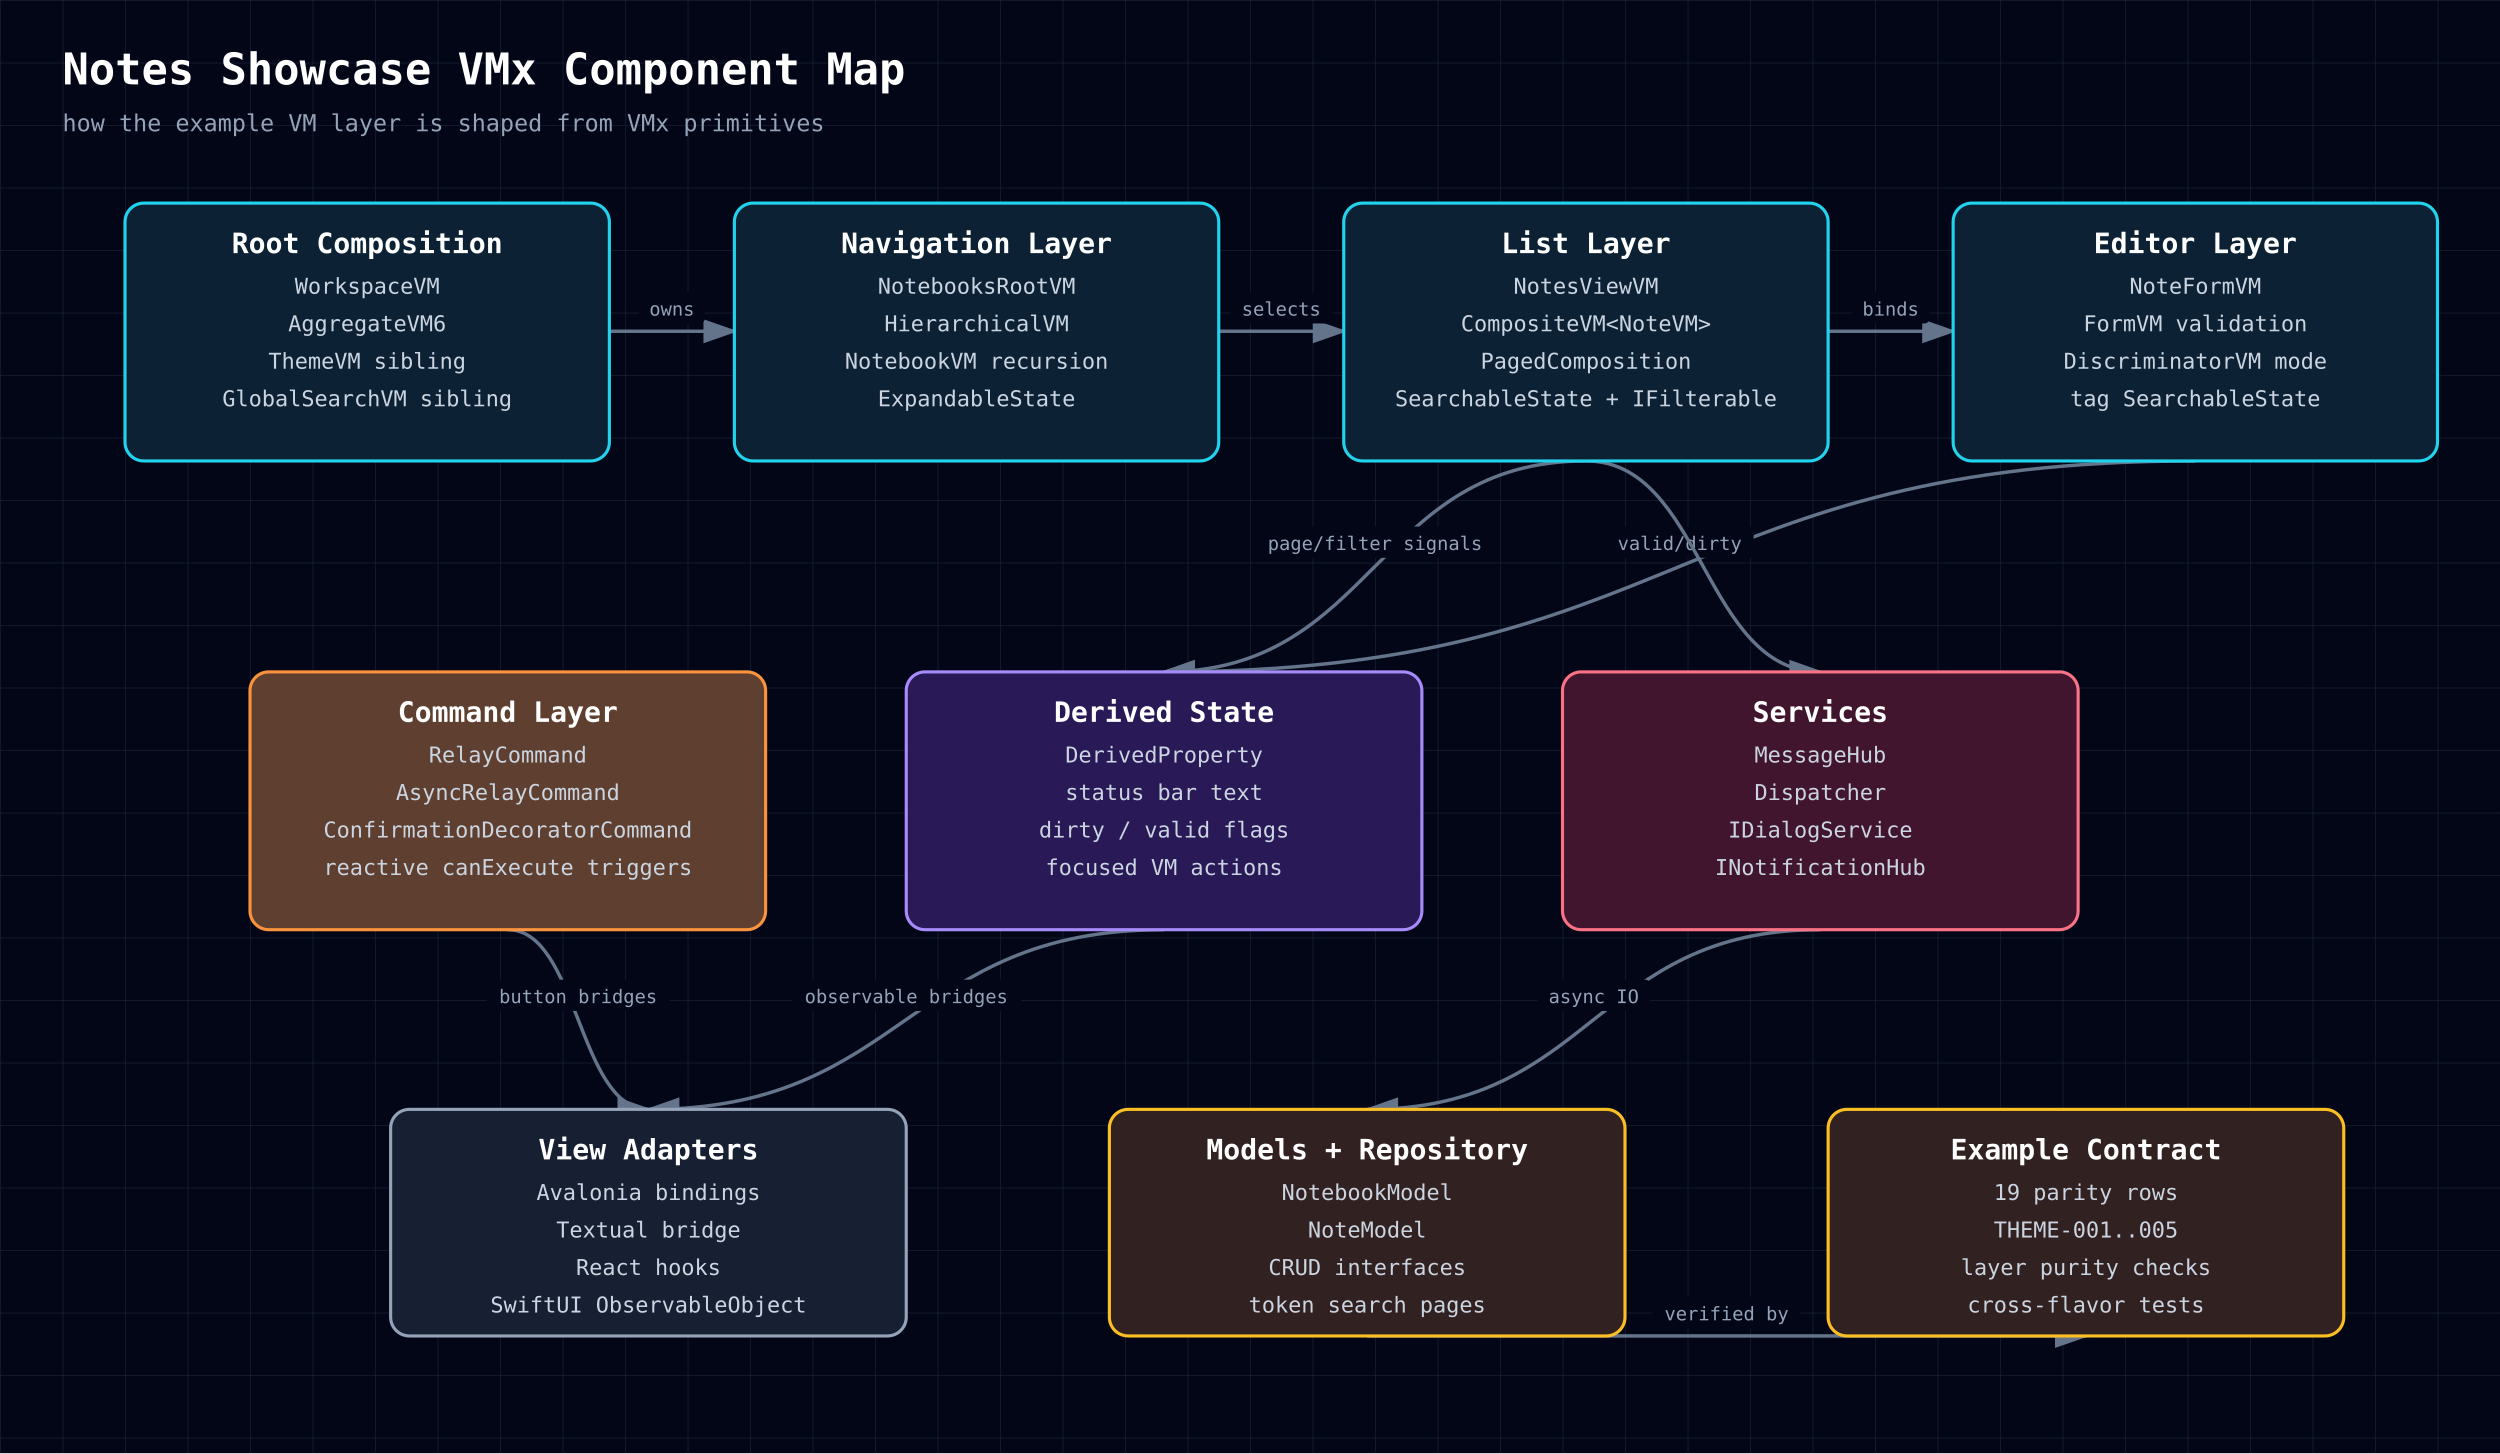
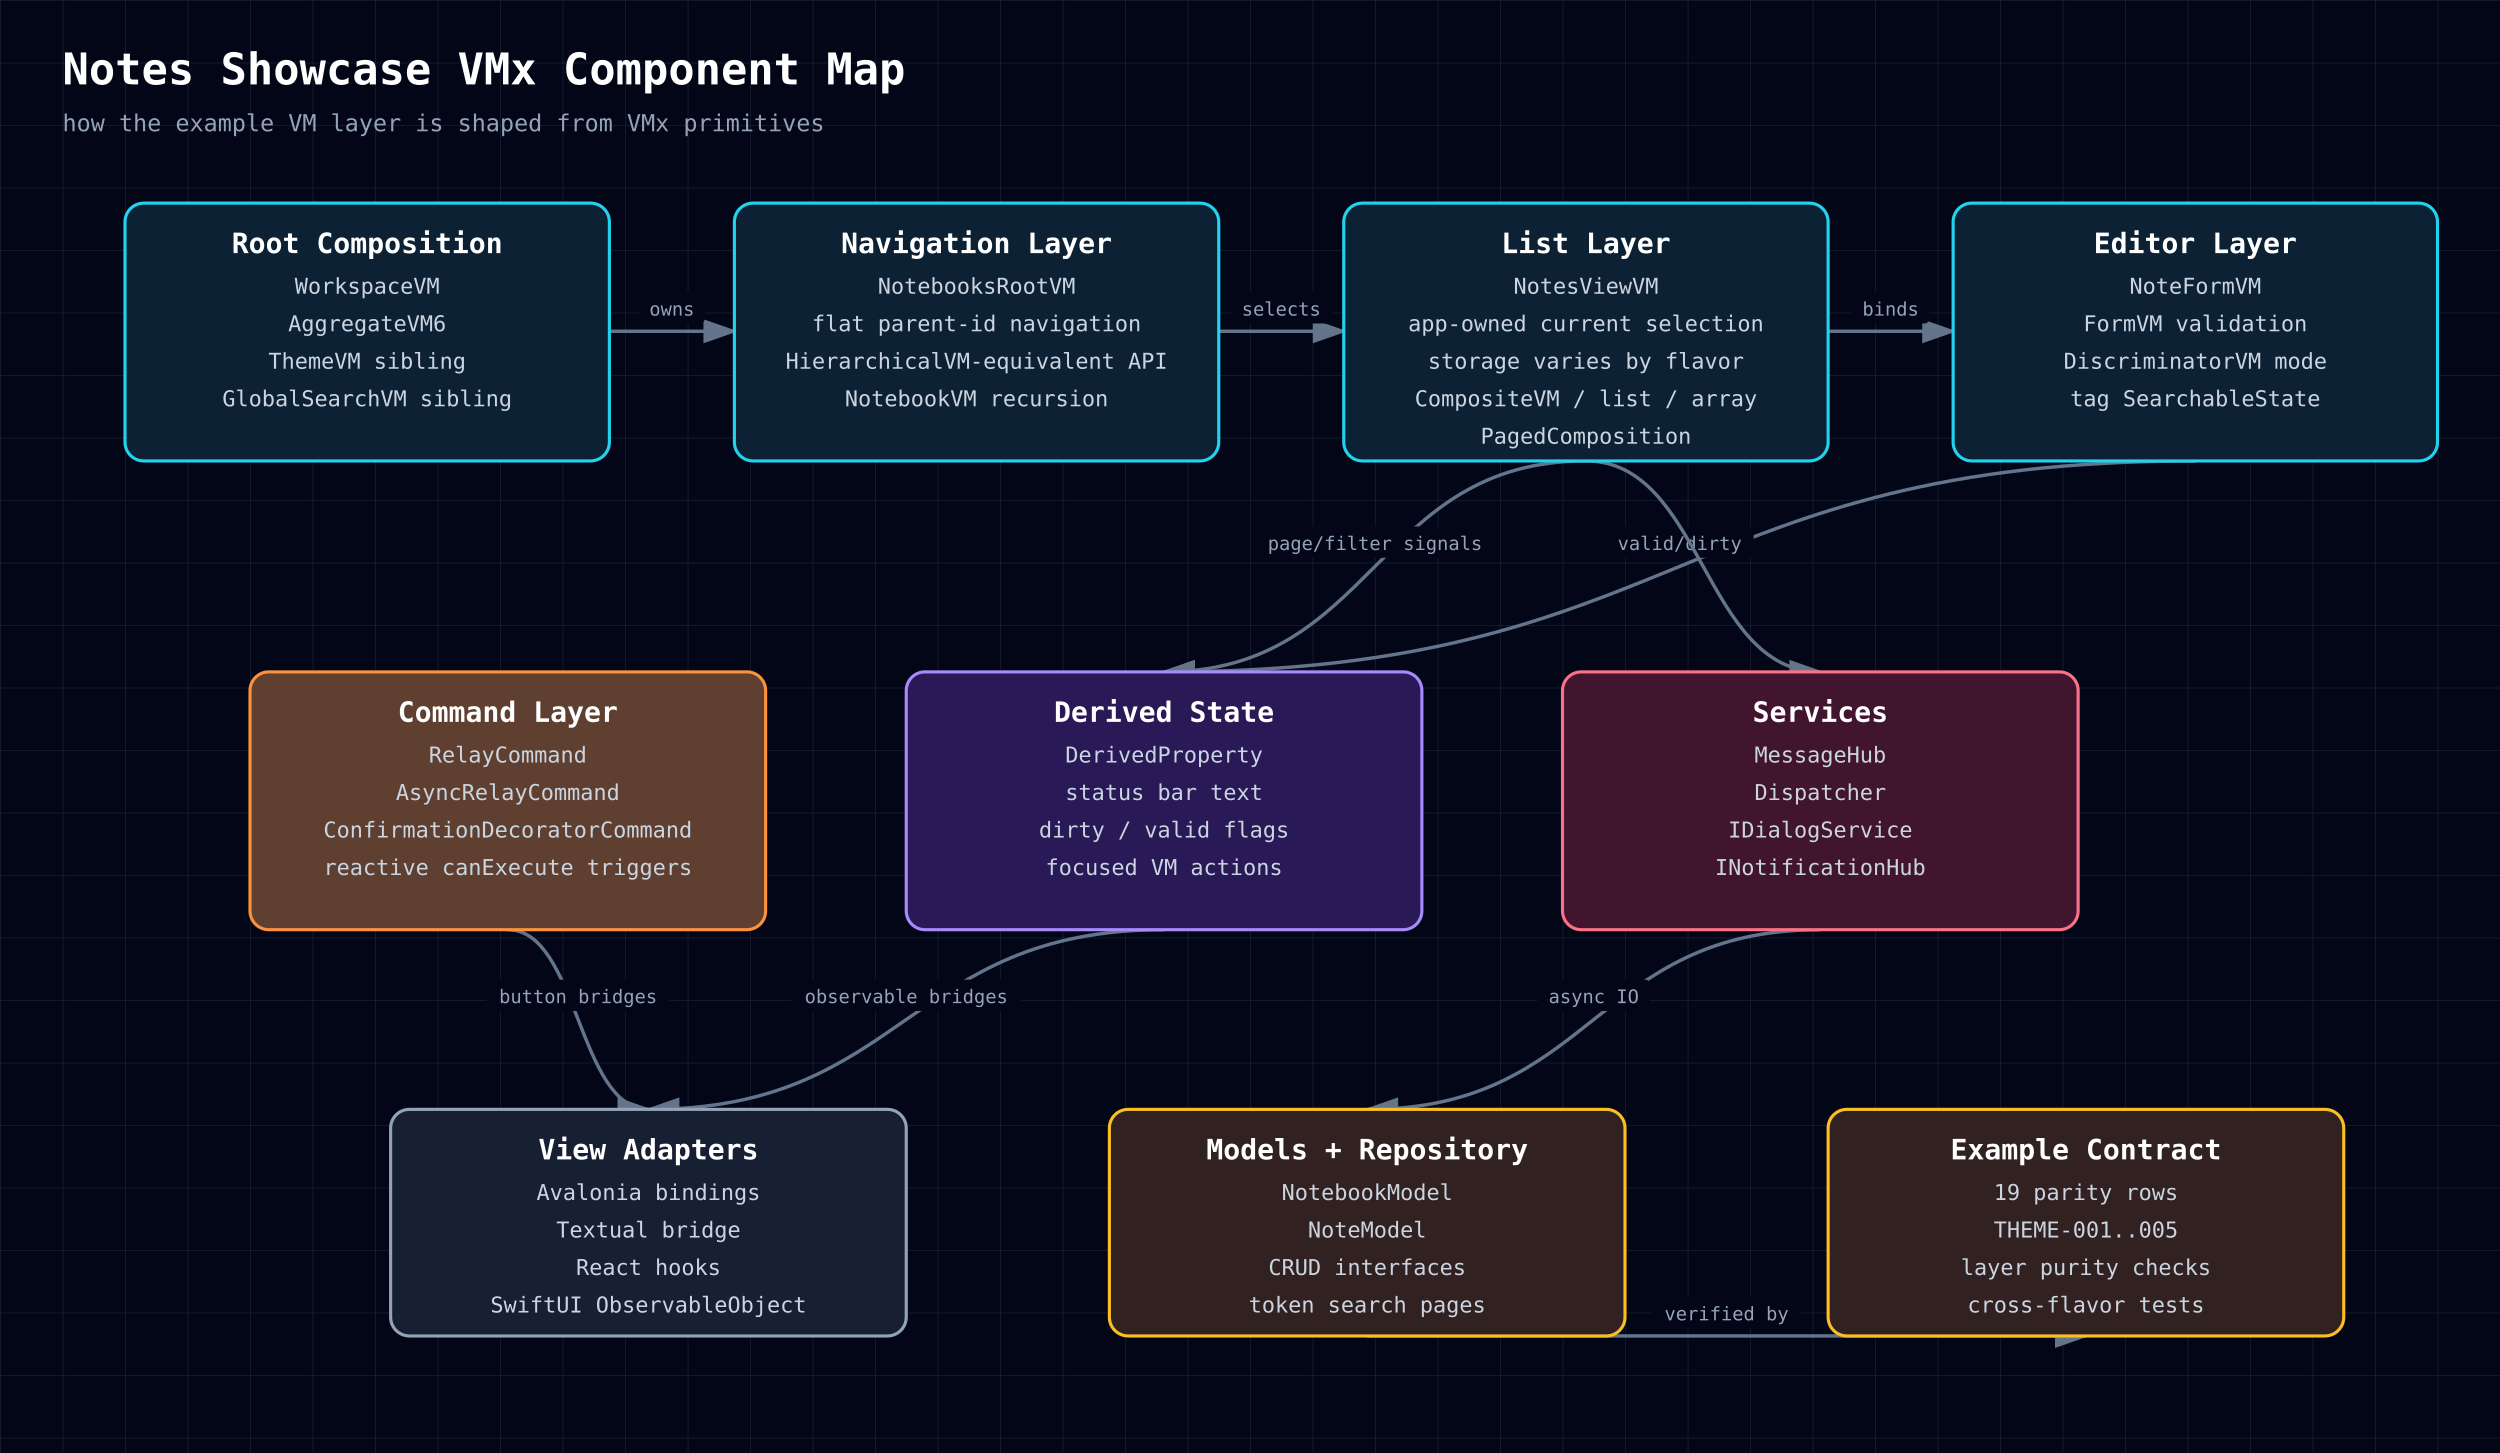
<svg xmlns="http://www.w3.org/2000/svg" width="1600" height="930" viewBox="0 0 1600 930" role="img" aria-labelledby="diagram-title diagram-description" style="font-family: 'JetBrains Mono', ui-monospace, SFMono-Regular, Menlo, Monaco, Consolas, monospace;">
  <defs>
    <style>text { font-family: 'JetBrains Mono', ui-monospace, SFMono-Regular, Menlo, Monaco, Consolas, monospace; }</style>
    <pattern id="grid" width="40" height="40" patternUnits="userSpaceOnUse">
      <path d="M 40 0 L 0 0 0 40" fill="none" stroke="#1e293b" stroke-width="0.7" />
    </pattern>
    <marker id="arrowhead" markerWidth="10" markerHeight="7" refX="9" refY="3.5" orient="auto">
      <polygon points="0 0, 10 3.5, 0 7" fill="#64748b" />
    </marker>
  </defs>
  <rect width="100%" height="100%" fill="#020617" />
  <rect width="100%" height="100%" fill="url(#grid)" />
  <text x="40" y="54" fill="white" font-size="28" font-weight="700" text-anchor="start">Notes Showcase VMx Component Map</text>
  <text x="40" y="84" fill="#94a3b8" font-size="15" font-weight="400" text-anchor="start">how the example VM layer is shaped from VMx primitives</text>
  <path d="M390,212 C430,212 430,212 470,212" fill="none" stroke="#64748b" stroke-width="2.2" marker-end="url(#arrowhead)" />
  <rect x="409.0" y="187" width="42.0" height="20" rx="3" fill="#020617" />
  <text x="430" y="202" fill="#94a3b8" font-size="12" font-weight="400" text-anchor="middle">owns</text>
  <path d="M780,212 C820,212 820,212 860,212" fill="none" stroke="#64748b" stroke-width="2.2" marker-end="url(#arrowhead)" />
  <rect x="787.8" y="187" width="64.5" height="20" rx="3" fill="#020617" />
  <text x="820" y="202" fill="#94a3b8" font-size="12" font-weight="400" text-anchor="middle">selects</text>
  <path d="M1170,212 C1210,212 1210,212 1250,212" fill="none" stroke="#64748b" stroke-width="2.2" marker-end="url(#arrowhead)" />
  <rect x="1185.2" y="187" width="49.5" height="20" rx="3" fill="#020617" />
  <text x="1210" y="202" fill="#94a3b8" font-size="12" font-weight="400" text-anchor="middle">binds</text>
  <path d="M1015,295 C880,295 880,430 745,430" fill="none" stroke="#64748b" stroke-width="2.2" marker-end="url(#arrowhead)" />
  <rect x="802.8" y="337" width="154.5" height="20" rx="3" fill="#020617" />
  <text x="880" y="352" fill="#94a3b8" font-size="12" font-weight="400" text-anchor="middle">page/filter signals</text>
  <path d="M1405,295 C1075,295 1075,430 745,430" fill="none" stroke="#64748b" stroke-width="2.2" marker-end="url(#arrowhead)" />
  <rect x="1027.8" y="337" width="94.5" height="20" rx="3" fill="#020617" />
  <text x="1075" y="352" fill="#94a3b8" font-size="12" font-weight="400" text-anchor="middle">valid/dirty</text>
  <path d="M1015,295 C1090,295 1090,430 1165,430" fill="none" stroke="#64748b" stroke-width="2.2" marker-end="url(#arrowhead)" />
  <path d="M325,595 C370,595 370,710 415,710" fill="none" stroke="#64748b" stroke-width="2.2" marker-end="url(#arrowhead)" />
  <rect x="311.5" y="627" width="117.0" height="20" rx="3" fill="#020617" />
  <text x="370" y="642" fill="#94a3b8" font-size="12" font-weight="400" text-anchor="middle">button bridges</text>
  <path d="M745,595 C580,595 580,710 415,710" fill="none" stroke="#64748b" stroke-width="2.2" marker-end="url(#arrowhead)" />
  <rect x="506.5" y="627" width="147.0" height="20" rx="3" fill="#020617" />
  <text x="580" y="642" fill="#94a3b8" font-size="12" font-weight="400" text-anchor="middle">observable bridges</text>
  <path d="M1165,595 C1020,595 1020,710 875,710" fill="none" stroke="#64748b" stroke-width="2.2" marker-end="url(#arrowhead)" />
  <rect x="984.0" y="627" width="72.0" height="20" rx="3" fill="#020617" />
  <text x="1020" y="642" fill="#94a3b8" font-size="12" font-weight="400" text-anchor="middle">async IO</text>
  <path d="M875,855 C1105,855 1105,855 1335,855" fill="none" stroke="#64748b" stroke-width="2.2" marker-end="url(#arrowhead)" />
  <rect x="1057.8" y="830" width="94.5" height="20" rx="3" fill="#020617" />
  <text x="1105" y="845" fill="#94a3b8" font-size="12" font-weight="400" text-anchor="middle">verified by</text>
  <rect x="80" y="130" width="310" height="165" rx="12" fill="#0f172a" />
  <rect x="80" y="130" width="310" height="165" rx="12" fill="rgba(8, 51, 68, 0.42)" stroke="#22d3ee" stroke-width="2" />
  <text x="235" y="162" fill="white" font-size="18" font-weight="700" text-anchor="middle">Root Composition</text>
  <text x="235" y="188" fill="#cbd5e1" font-size="14" font-weight="400" text-anchor="middle">WorkspaceVM</text>
  <text x="235" y="212" fill="#cbd5e1" font-size="14" font-weight="400" text-anchor="middle">AggregateVM6</text>
  <text x="235" y="236" fill="#cbd5e1" font-size="14" font-weight="400" text-anchor="middle">ThemeVM sibling</text>
  <text x="235" y="260" fill="#cbd5e1" font-size="14" font-weight="400" text-anchor="middle">GlobalSearchVM sibling</text>
  <rect x="470" y="130" width="310" height="165" rx="12" fill="#0f172a" />
  <rect x="470" y="130" width="310" height="165" rx="12" fill="rgba(8, 51, 68, 0.42)" stroke="#22d3ee" stroke-width="2" />
  <text x="625" y="162" fill="white" font-size="18" font-weight="700" text-anchor="middle">Navigation Layer</text>
  <text x="625" y="188" fill="#cbd5e1" font-size="14" font-weight="400" text-anchor="middle">NotebooksRootVM</text>
-   <text x="625" y="212" fill="#cbd5e1" font-size="14" font-weight="400" text-anchor="middle">HierarchicalVM</text>
-   <text x="625" y="236" fill="#cbd5e1" font-size="14" font-weight="400" text-anchor="middle">NotebookVM recursion</text>
-   <text x="625" y="260" fill="#cbd5e1" font-size="14" font-weight="400" text-anchor="middle">ExpandableState</text>
+   <text x="625" y="212" fill="#cbd5e1" font-size="14" font-weight="400" text-anchor="middle">flat parent-id navigation</text>
+   <text x="625" y="236" fill="#cbd5e1" font-size="14" font-weight="400" text-anchor="middle">HierarchicalVM-equivalent API</text>
+   <text x="625" y="260" fill="#cbd5e1" font-size="14" font-weight="400" text-anchor="middle">NotebookVM recursion</text>
  <rect x="860" y="130" width="310" height="165" rx="12" fill="#0f172a" />
  <rect x="860" y="130" width="310" height="165" rx="12" fill="rgba(8, 51, 68, 0.42)" stroke="#22d3ee" stroke-width="2" />
  <text x="1015" y="162" fill="white" font-size="18" font-weight="700" text-anchor="middle">List Layer</text>
  <text x="1015" y="188" fill="#cbd5e1" font-size="14" font-weight="400" text-anchor="middle">NotesViewVM</text>
-   <text x="1015" y="212" fill="#cbd5e1" font-size="14" font-weight="400" text-anchor="middle">CompositeVM&lt;NoteVM&gt;</text>
-   <text x="1015" y="236" fill="#cbd5e1" font-size="14" font-weight="400" text-anchor="middle">PagedComposition</text>
-   <text x="1015" y="260" fill="#cbd5e1" font-size="14" font-weight="400" text-anchor="middle">SearchableState + IFilterable</text>
+   <text x="1015" y="212" fill="#cbd5e1" font-size="14" font-weight="400" text-anchor="middle">app-owned current selection</text>
+   <text x="1015" y="236" fill="#cbd5e1" font-size="14" font-weight="400" text-anchor="middle">storage varies by flavor</text>
+   <text x="1015" y="260" fill="#cbd5e1" font-size="14" font-weight="400" text-anchor="middle">CompositeVM / list / array</text>
+   <text x="1015" y="284" fill="#cbd5e1" font-size="14" font-weight="400" text-anchor="middle">PagedComposition</text>
  <rect x="1250" y="130" width="310" height="165" rx="12" fill="#0f172a" />
  <rect x="1250" y="130" width="310" height="165" rx="12" fill="rgba(8, 51, 68, 0.42)" stroke="#22d3ee" stroke-width="2" />
  <text x="1405" y="162" fill="white" font-size="18" font-weight="700" text-anchor="middle">Editor Layer</text>
  <text x="1405" y="188" fill="#cbd5e1" font-size="14" font-weight="400" text-anchor="middle">NoteFormVM</text>
  <text x="1405" y="212" fill="#cbd5e1" font-size="14" font-weight="400" text-anchor="middle">FormVM validation</text>
  <text x="1405" y="236" fill="#cbd5e1" font-size="14" font-weight="400" text-anchor="middle">DiscriminatorVM mode</text>
  <text x="1405" y="260" fill="#cbd5e1" font-size="14" font-weight="400" text-anchor="middle">tag SearchableState</text>
  <rect x="160" y="430" width="330" height="165" rx="12" fill="#0f172a" />
  <rect x="160" y="430" width="330" height="165" rx="12" fill="rgba(251, 146, 60, 0.34)" stroke="#fb923c" stroke-width="2" />
  <text x="325" y="462" fill="white" font-size="18" font-weight="700" text-anchor="middle">Command Layer</text>
  <text x="325" y="488" fill="#cbd5e1" font-size="14" font-weight="400" text-anchor="middle">RelayCommand</text>
  <text x="325" y="512" fill="#cbd5e1" font-size="14" font-weight="400" text-anchor="middle">AsyncRelayCommand</text>
  <text x="325" y="536" fill="#cbd5e1" font-size="14" font-weight="400" text-anchor="middle">ConfirmationDecoratorCommand</text>
  <text x="325" y="560" fill="#cbd5e1" font-size="14" font-weight="400" text-anchor="middle">reactive canExecute triggers</text>
  <rect x="580" y="430" width="330" height="165" rx="12" fill="#0f172a" />
  <rect x="580" y="430" width="330" height="165" rx="12" fill="rgba(76, 29, 149, 0.42)" stroke="#a78bfa" stroke-width="2" />
  <text x="745" y="462" fill="white" font-size="18" font-weight="700" text-anchor="middle">Derived State</text>
  <text x="745" y="488" fill="#cbd5e1" font-size="14" font-weight="400" text-anchor="middle">DerivedProperty</text>
  <text x="745" y="512" fill="#cbd5e1" font-size="14" font-weight="400" text-anchor="middle">status bar text</text>
  <text x="745" y="536" fill="#cbd5e1" font-size="14" font-weight="400" text-anchor="middle">dirty / valid flags</text>
  <text x="745" y="560" fill="#cbd5e1" font-size="14" font-weight="400" text-anchor="middle">focused VM actions</text>
  <rect x="1000" y="430" width="330" height="165" rx="12" fill="#0f172a" />
  <rect x="1000" y="430" width="330" height="165" rx="12" fill="rgba(136, 19, 55, 0.42)" stroke="#fb7185" stroke-width="2" />
  <text x="1165" y="462" fill="white" font-size="18" font-weight="700" text-anchor="middle">Services</text>
  <text x="1165" y="488" fill="#cbd5e1" font-size="14" font-weight="400" text-anchor="middle">MessageHub</text>
  <text x="1165" y="512" fill="#cbd5e1" font-size="14" font-weight="400" text-anchor="middle">Dispatcher</text>
  <text x="1165" y="536" fill="#cbd5e1" font-size="14" font-weight="400" text-anchor="middle">IDialogService</text>
  <text x="1165" y="560" fill="#cbd5e1" font-size="14" font-weight="400" text-anchor="middle">INotificationHub</text>
  <rect x="250" y="710" width="330" height="145" rx="12" fill="#0f172a" />
  <rect x="250" y="710" width="330" height="145" rx="12" fill="rgba(30, 41, 59, 0.55)" stroke="#94a3b8" stroke-width="2" />
  <text x="415" y="742" fill="white" font-size="18" font-weight="700" text-anchor="middle">View Adapters</text>
  <text x="415" y="768" fill="#cbd5e1" font-size="14" font-weight="400" text-anchor="middle">Avalonia bindings</text>
  <text x="415" y="792" fill="#cbd5e1" font-size="14" font-weight="400" text-anchor="middle">Textual bridge</text>
  <text x="415" y="816" fill="#cbd5e1" font-size="14" font-weight="400" text-anchor="middle">React hooks</text>
  <text x="415" y="840" fill="#cbd5e1" font-size="14" font-weight="400" text-anchor="middle">SwiftUI ObservableObject</text>
  <rect x="710" y="710" width="330" height="145" rx="12" fill="#0f172a" />
  <rect x="710" y="710" width="330" height="145" rx="12" fill="rgba(120, 53, 15, 0.34)" stroke="#fbbf24" stroke-width="2" />
  <text x="875" y="742" fill="white" font-size="18" font-weight="700" text-anchor="middle">Models + Repository</text>
  <text x="875" y="768" fill="#cbd5e1" font-size="14" font-weight="400" text-anchor="middle">NotebookModel</text>
  <text x="875" y="792" fill="#cbd5e1" font-size="14" font-weight="400" text-anchor="middle">NoteModel</text>
  <text x="875" y="816" fill="#cbd5e1" font-size="14" font-weight="400" text-anchor="middle">CRUD interfaces</text>
  <text x="875" y="840" fill="#cbd5e1" font-size="14" font-weight="400" text-anchor="middle">token search pages</text>
  <rect x="1170" y="710" width="330" height="145" rx="12" fill="#0f172a" />
  <rect x="1170" y="710" width="330" height="145" rx="12" fill="rgba(120, 53, 15, 0.34)" stroke="#fbbf24" stroke-width="2" />
  <text x="1335" y="742" fill="white" font-size="18" font-weight="700" text-anchor="middle">Example Contract</text>
  <text x="1335" y="768" fill="#cbd5e1" font-size="14" font-weight="400" text-anchor="middle">19 parity rows</text>
  <text x="1335" y="792" fill="#cbd5e1" font-size="14" font-weight="400" text-anchor="middle">THEME-001..005</text>
  <text x="1335" y="816" fill="#cbd5e1" font-size="14" font-weight="400" text-anchor="middle">layer purity checks</text>
  <text x="1335" y="840" fill="#cbd5e1" font-size="14" font-weight="400" text-anchor="middle">cross-flavor tests</text>
</svg>
